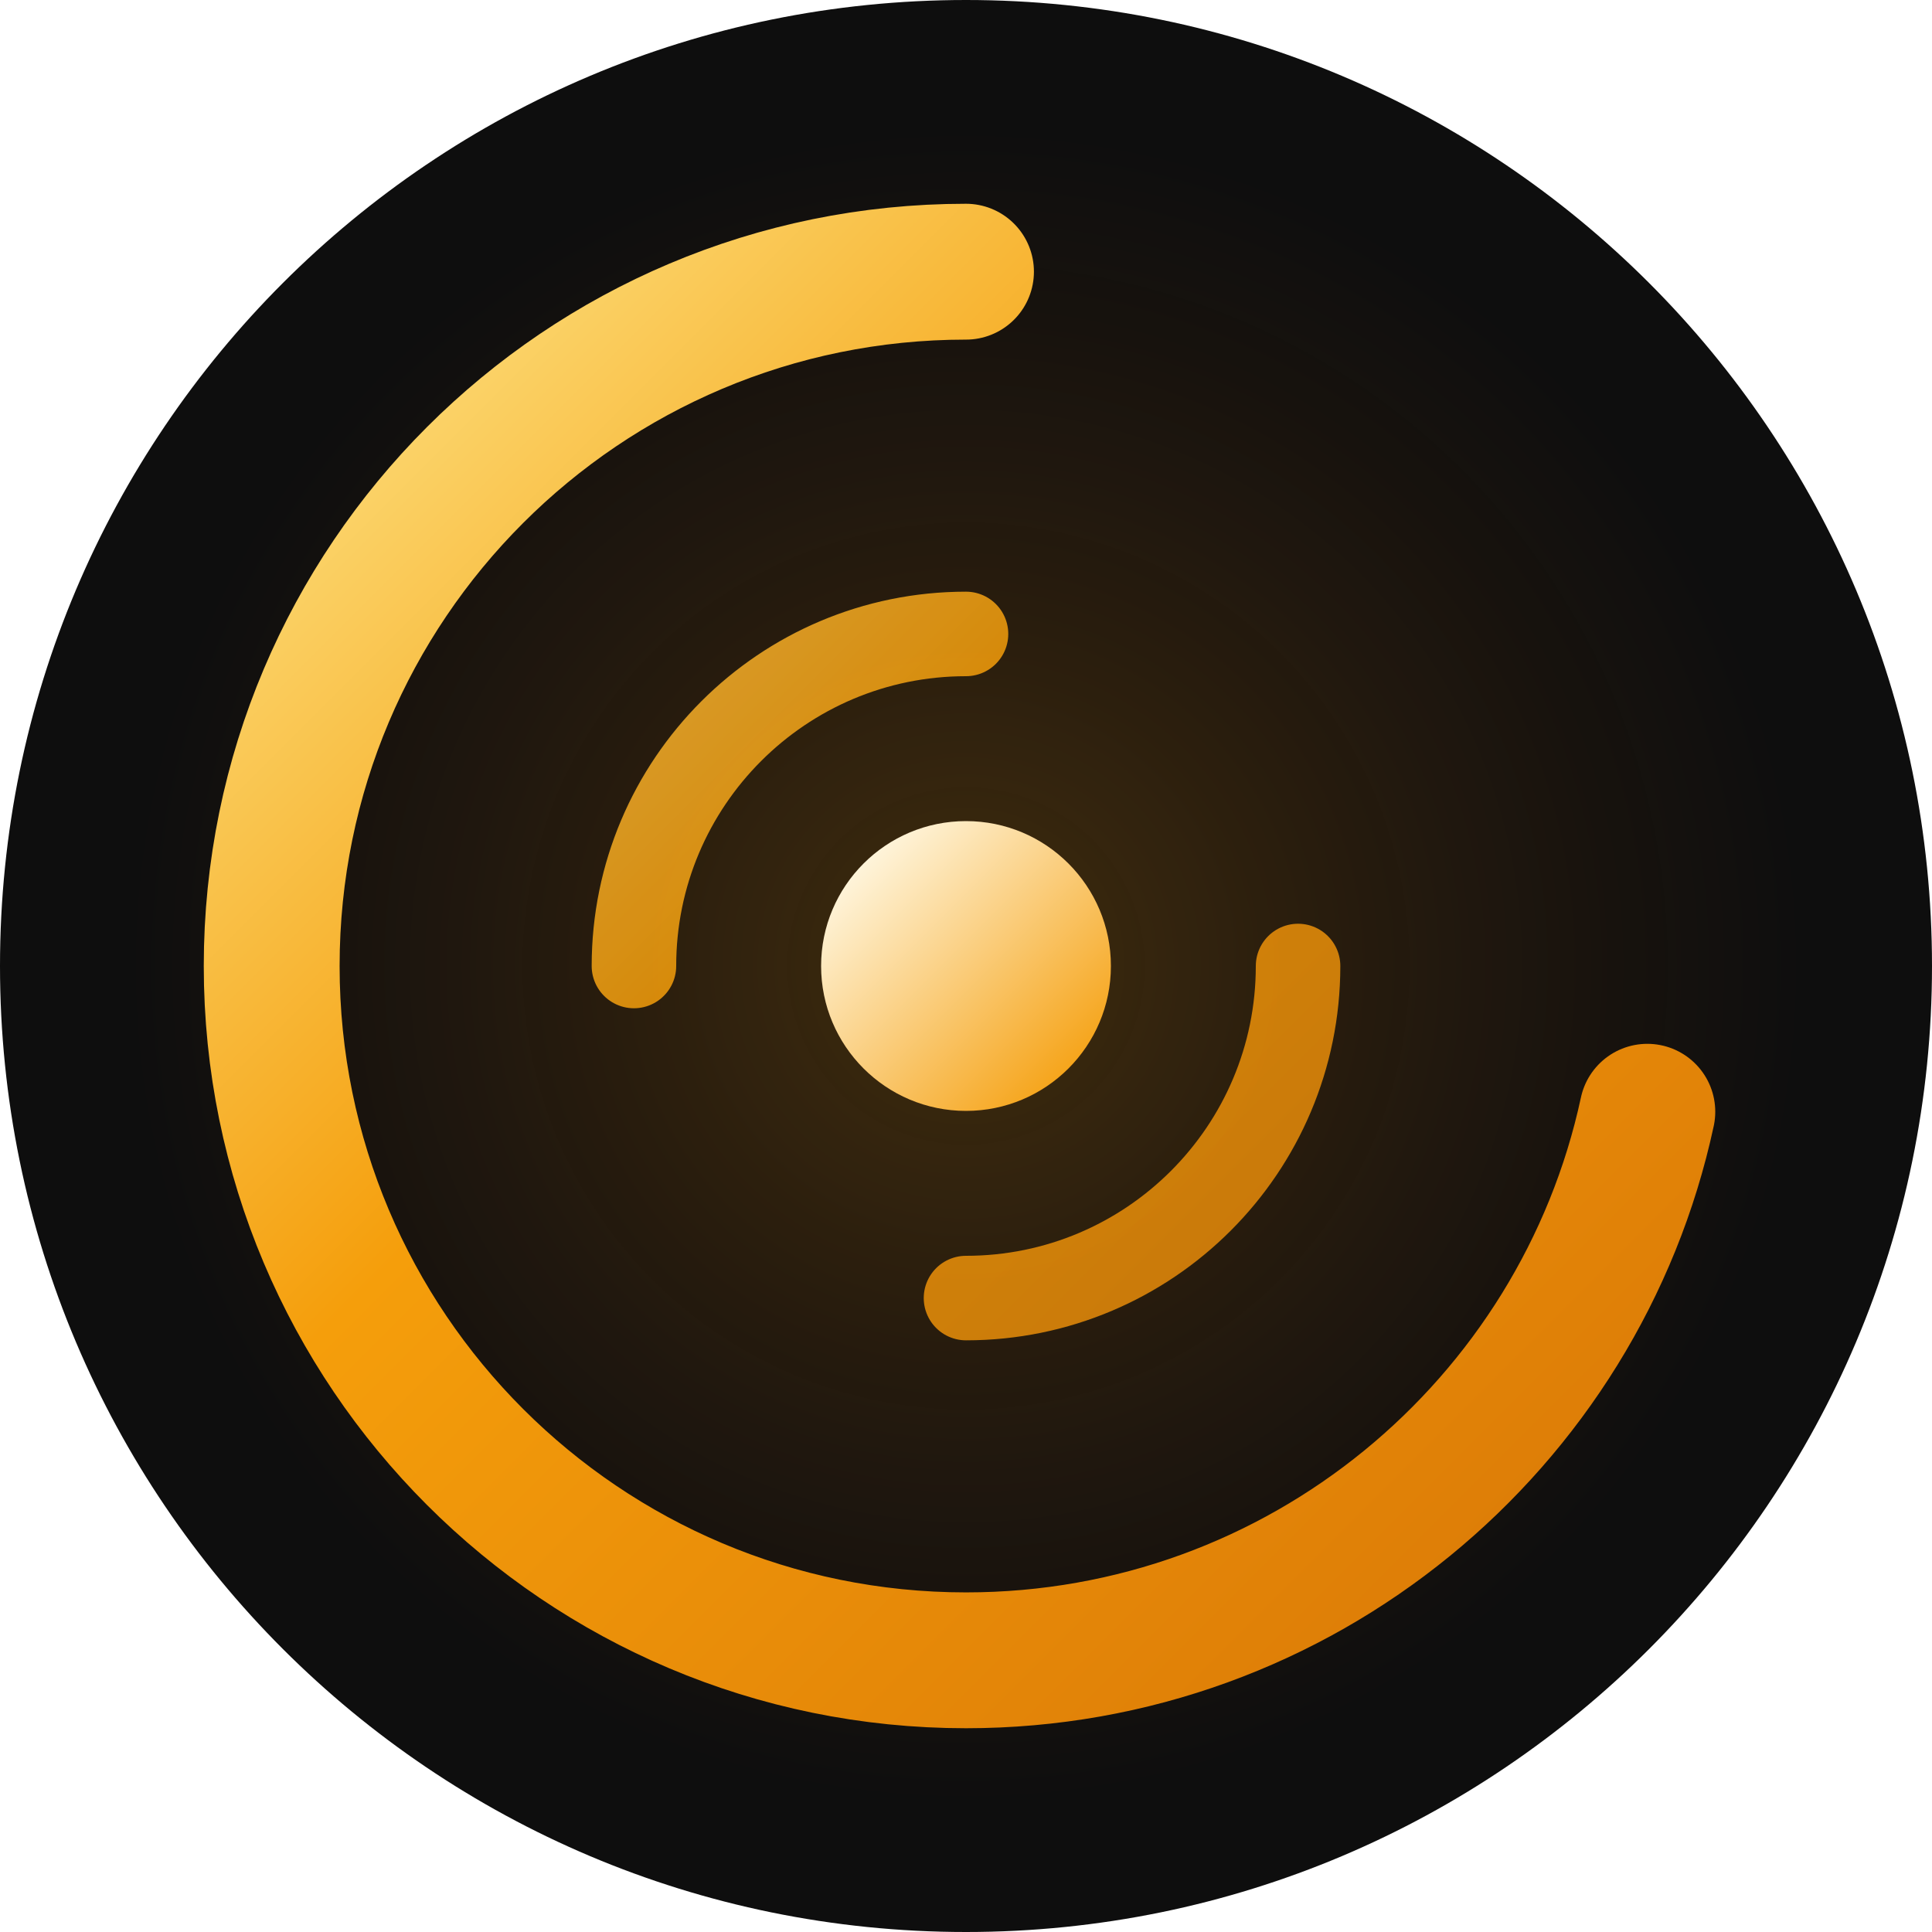
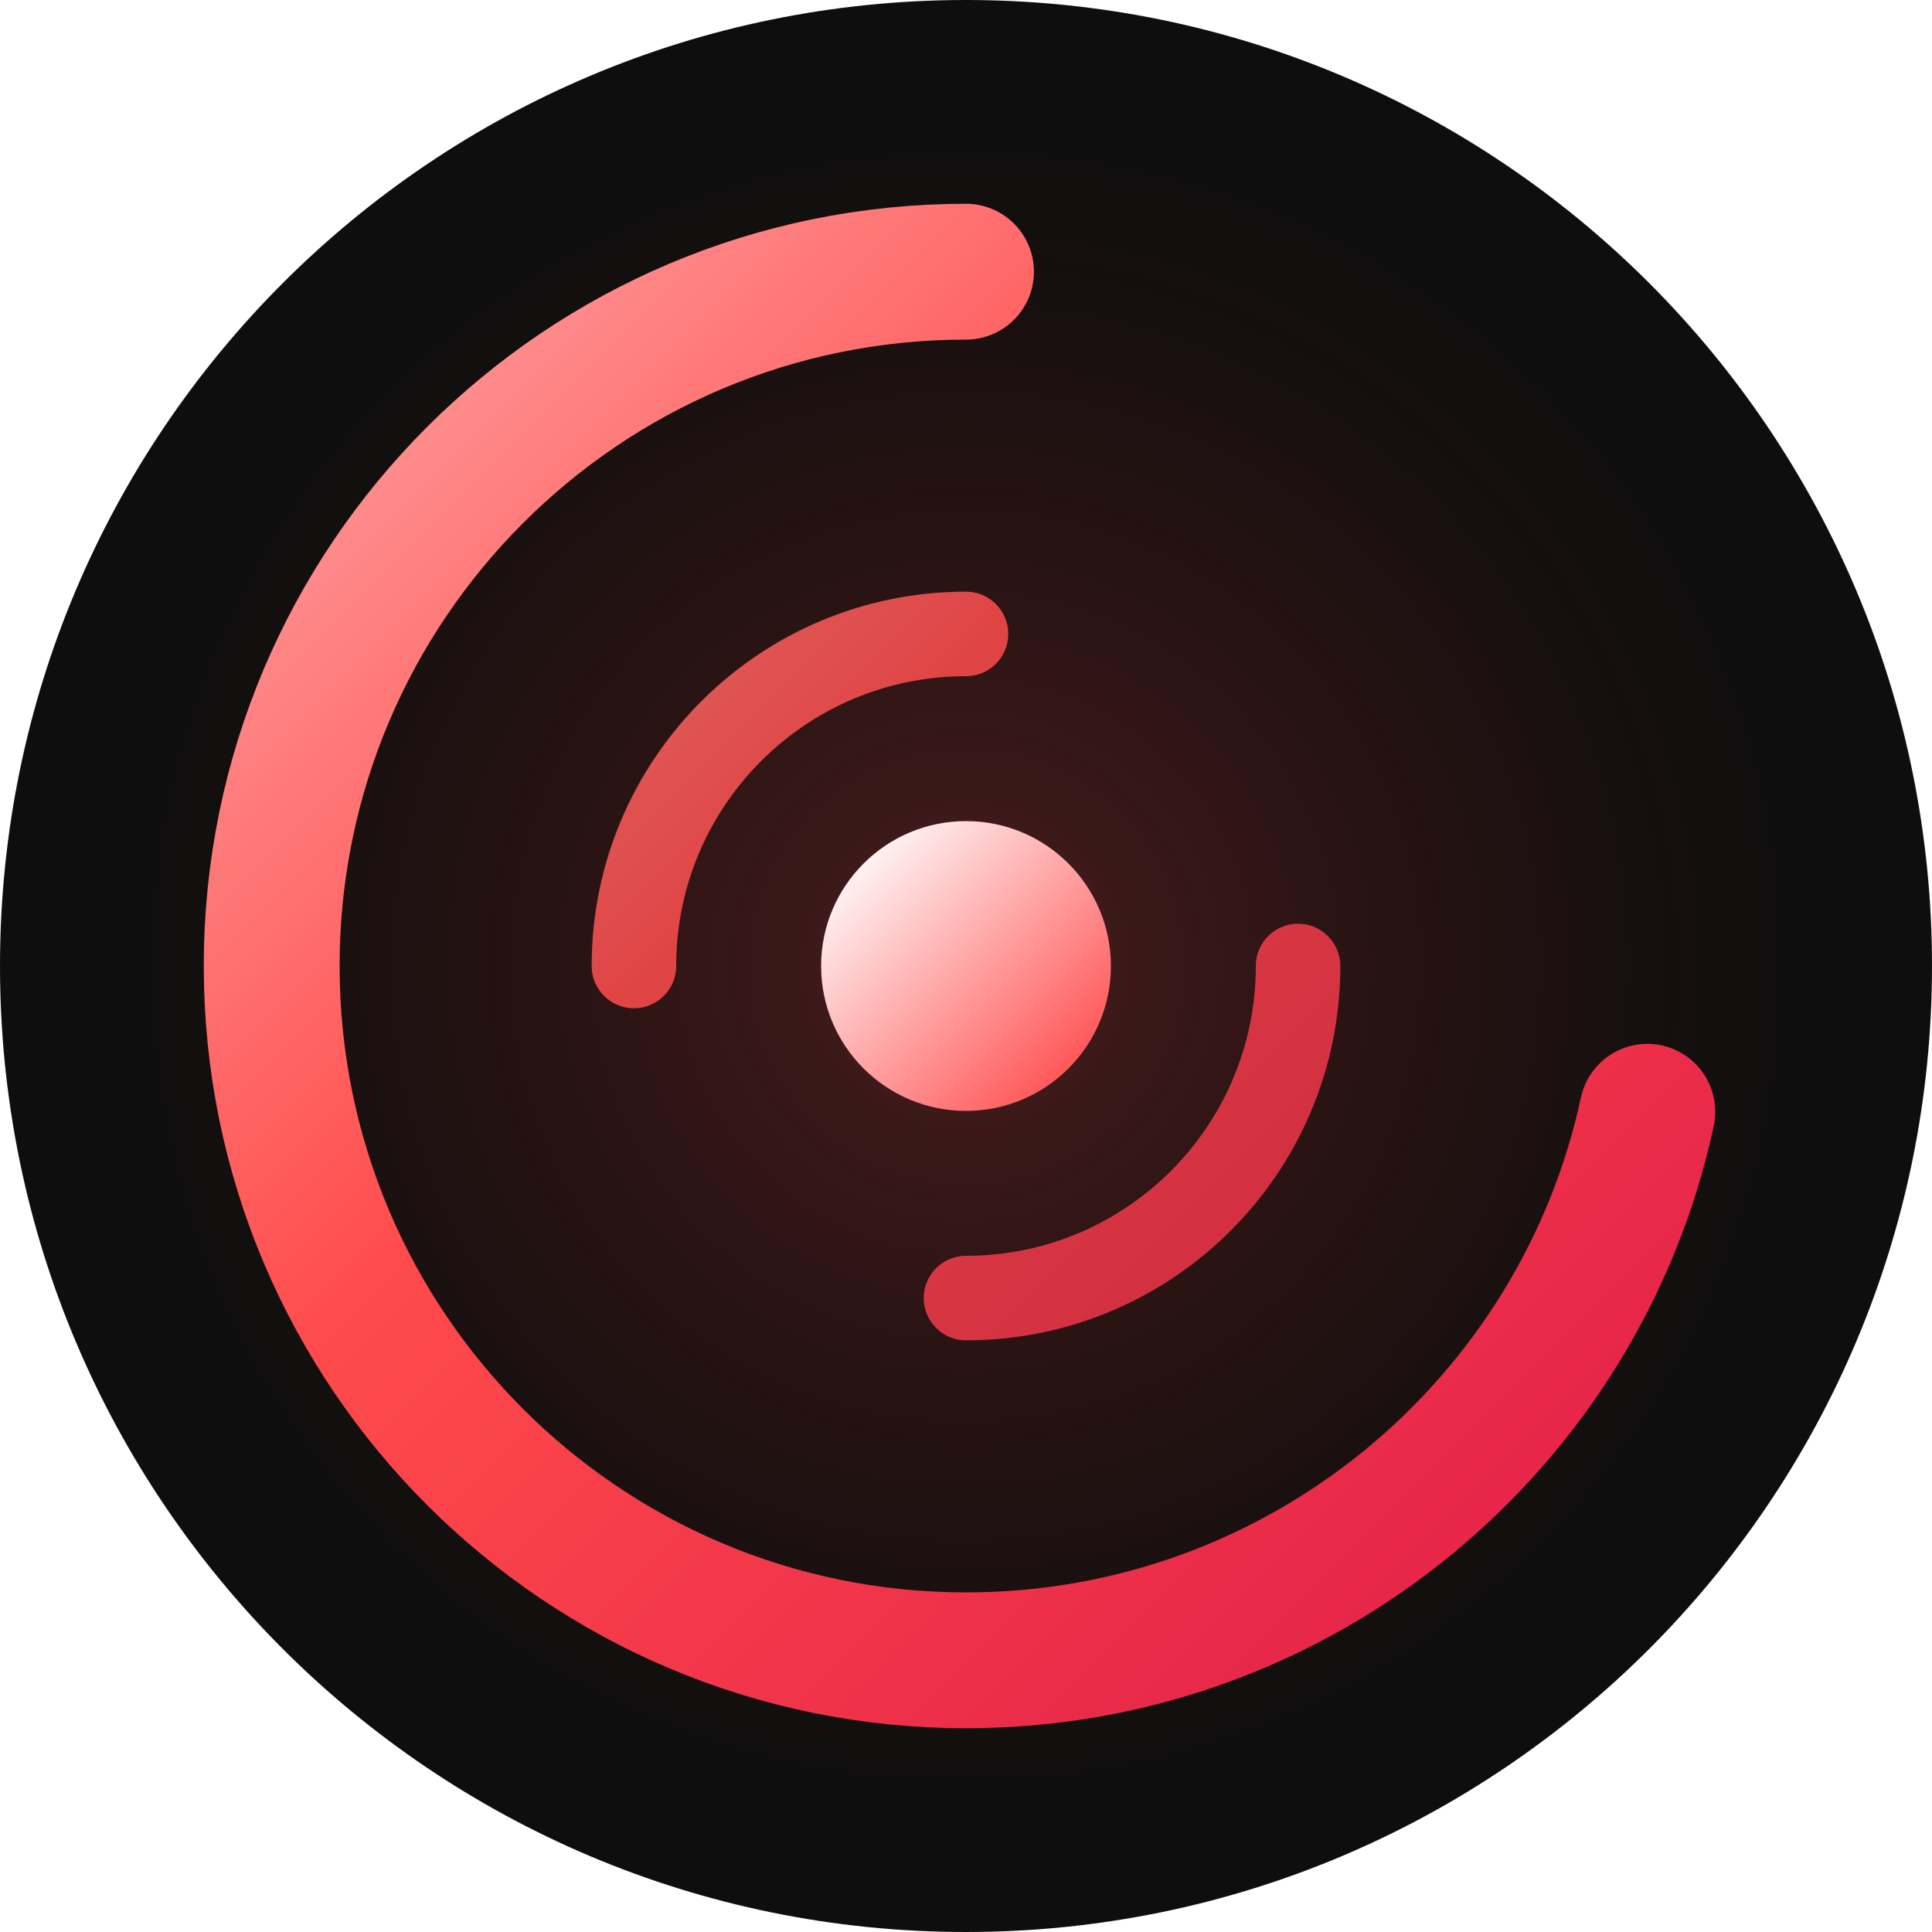
<svg xmlns="http://www.w3.org/2000/svg" width="64" height="64" viewBox="0 0 64 64" fill="none">
  <circle cx="32" cy="32" r="32" fill="#0E0E0E" />
-   <circle cx="32" cy="32" r="28" fill="url(#fav-glow)" opacity="0.45" />
-   <path d="M32 9C19.297 9 9 19.297 9 32C9 44.703 19.297 55 32 55C43.087 55 52.34 47.195 54.57 36.828" stroke="url(#fav-enso)" stroke-width="4.5" stroke-linecap="round" />
-   <path d="M21 32C21 25.925 25.925 21 32 21" stroke="url(#fav-enso)" stroke-width="2.8" stroke-linecap="round" opacity="0.85" />
-   <path d="M32 43C38.075 43 43 38.075 43 32" stroke="url(#fav-enso)" stroke-width="2.8" stroke-linecap="round" opacity="0.85" />
-   <circle cx="32" cy="32" r="4.8" fill="url(#fav-core)" />
+   <circle cx="32" cy="32" r="28" fill="url(#fav-glow-red)" opacity="0.45" />
+   <path d="M32 9C19.297 9 9 19.297 9 32C9 44.703 19.297 55 32 55C43.087 55 52.34 47.195 54.57 36.828" stroke="url(#fav-enso-red)" stroke-width="4.5" stroke-linecap="round" />
+   <path d="M21 32C21 25.925 25.925 21 32 21" stroke="url(#fav-enso-red)" stroke-width="2.8" stroke-linecap="round" opacity="0.85" />
+   <path d="M32 43C38.075 43 43 38.075 43 32" stroke="url(#fav-enso-red)" stroke-width="2.8" stroke-linecap="round" opacity="0.85" />
+   <circle cx="32" cy="32" r="4.8" fill="url(#fav-core-red)" />
  <defs>
-     <radialGradient id="fav-glow" cx="0" cy="0" r="1" gradientUnits="userSpaceOnUse" gradientTransform="translate(32 32) scale(28)">
-       <stop stop-color="#F59E0B" stop-opacity="0.5" />
-       <stop offset="1" stop-color="#B45309" stop-opacity="0" />
+     <radialGradient id="fav-glow-red" cx="0" cy="0" r="1" gradientUnits="userSpaceOnUse" gradientTransform="translate(32 32) scale(28)">
+       <stop stop-color="#FF4B4B" stop-opacity="0.55" />
+       <stop offset="1" stop-color="#B91C1C" stop-opacity="0" />
    </radialGradient>
-     <linearGradient id="fav-enso" x1="9" y1="9" x2="55" y2="55" gradientUnits="userSpaceOnUse">
-       <stop stop-color="#FDE68A" />
-       <stop offset="0.4" stop-color="#F59E0B" />
-       <stop offset="1" stop-color="#D97706" />
+     <linearGradient id="fav-enso-red" x1="9" y1="9" x2="55" y2="55" gradientUnits="userSpaceOnUse">
+       <stop stop-color="#FFA4A4" />
+       <stop offset="0.4" stop-color="#FF4B4B" />
+       <stop offset="1" stop-color="#E11D48" />
    </linearGradient>
-     <linearGradient id="fav-core" x1="28" y1="28" x2="36" y2="36" gradientUnits="userSpaceOnUse">
-       <stop stop-color="#FFFBEB" />
-       <stop offset="1" stop-color="#F59E0B" />
+     <linearGradient id="fav-core-red" x1="28" y1="28" x2="36" y2="36" gradientUnits="userSpaceOnUse">
+       <stop stop-color="#FFFFFF" />
+       <stop offset="1" stop-color="#FF4B4B" />
    </linearGradient>
  </defs>
</svg>
